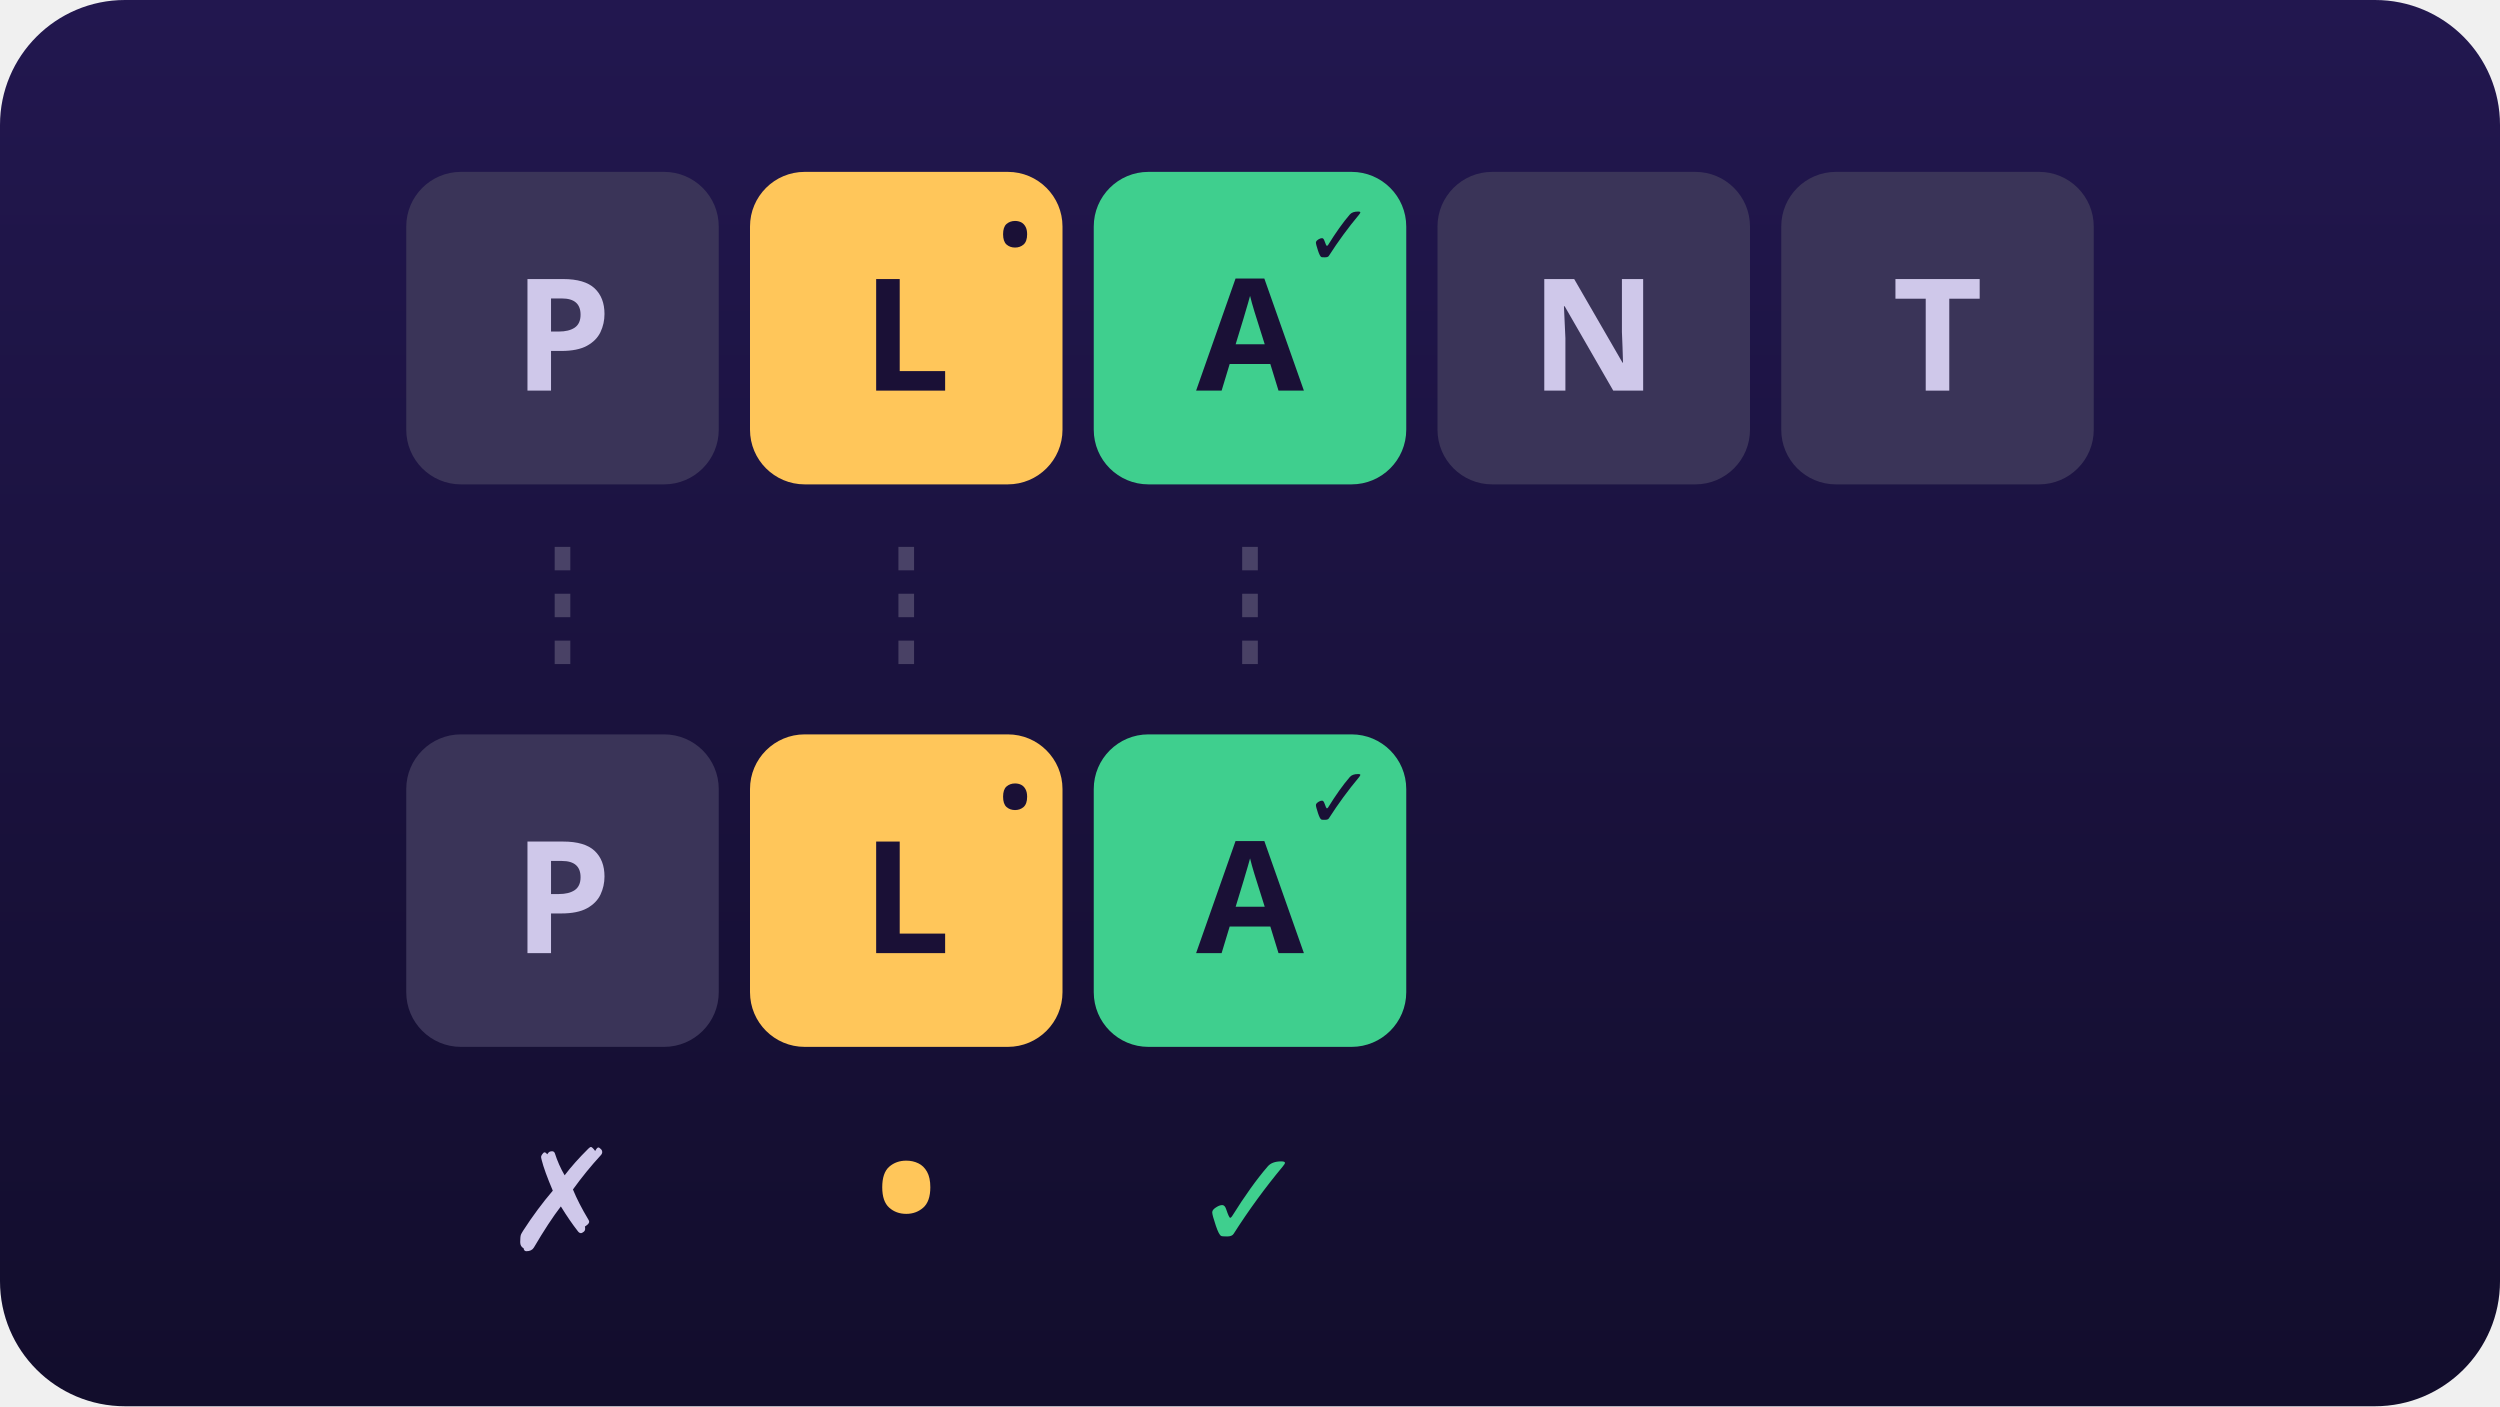
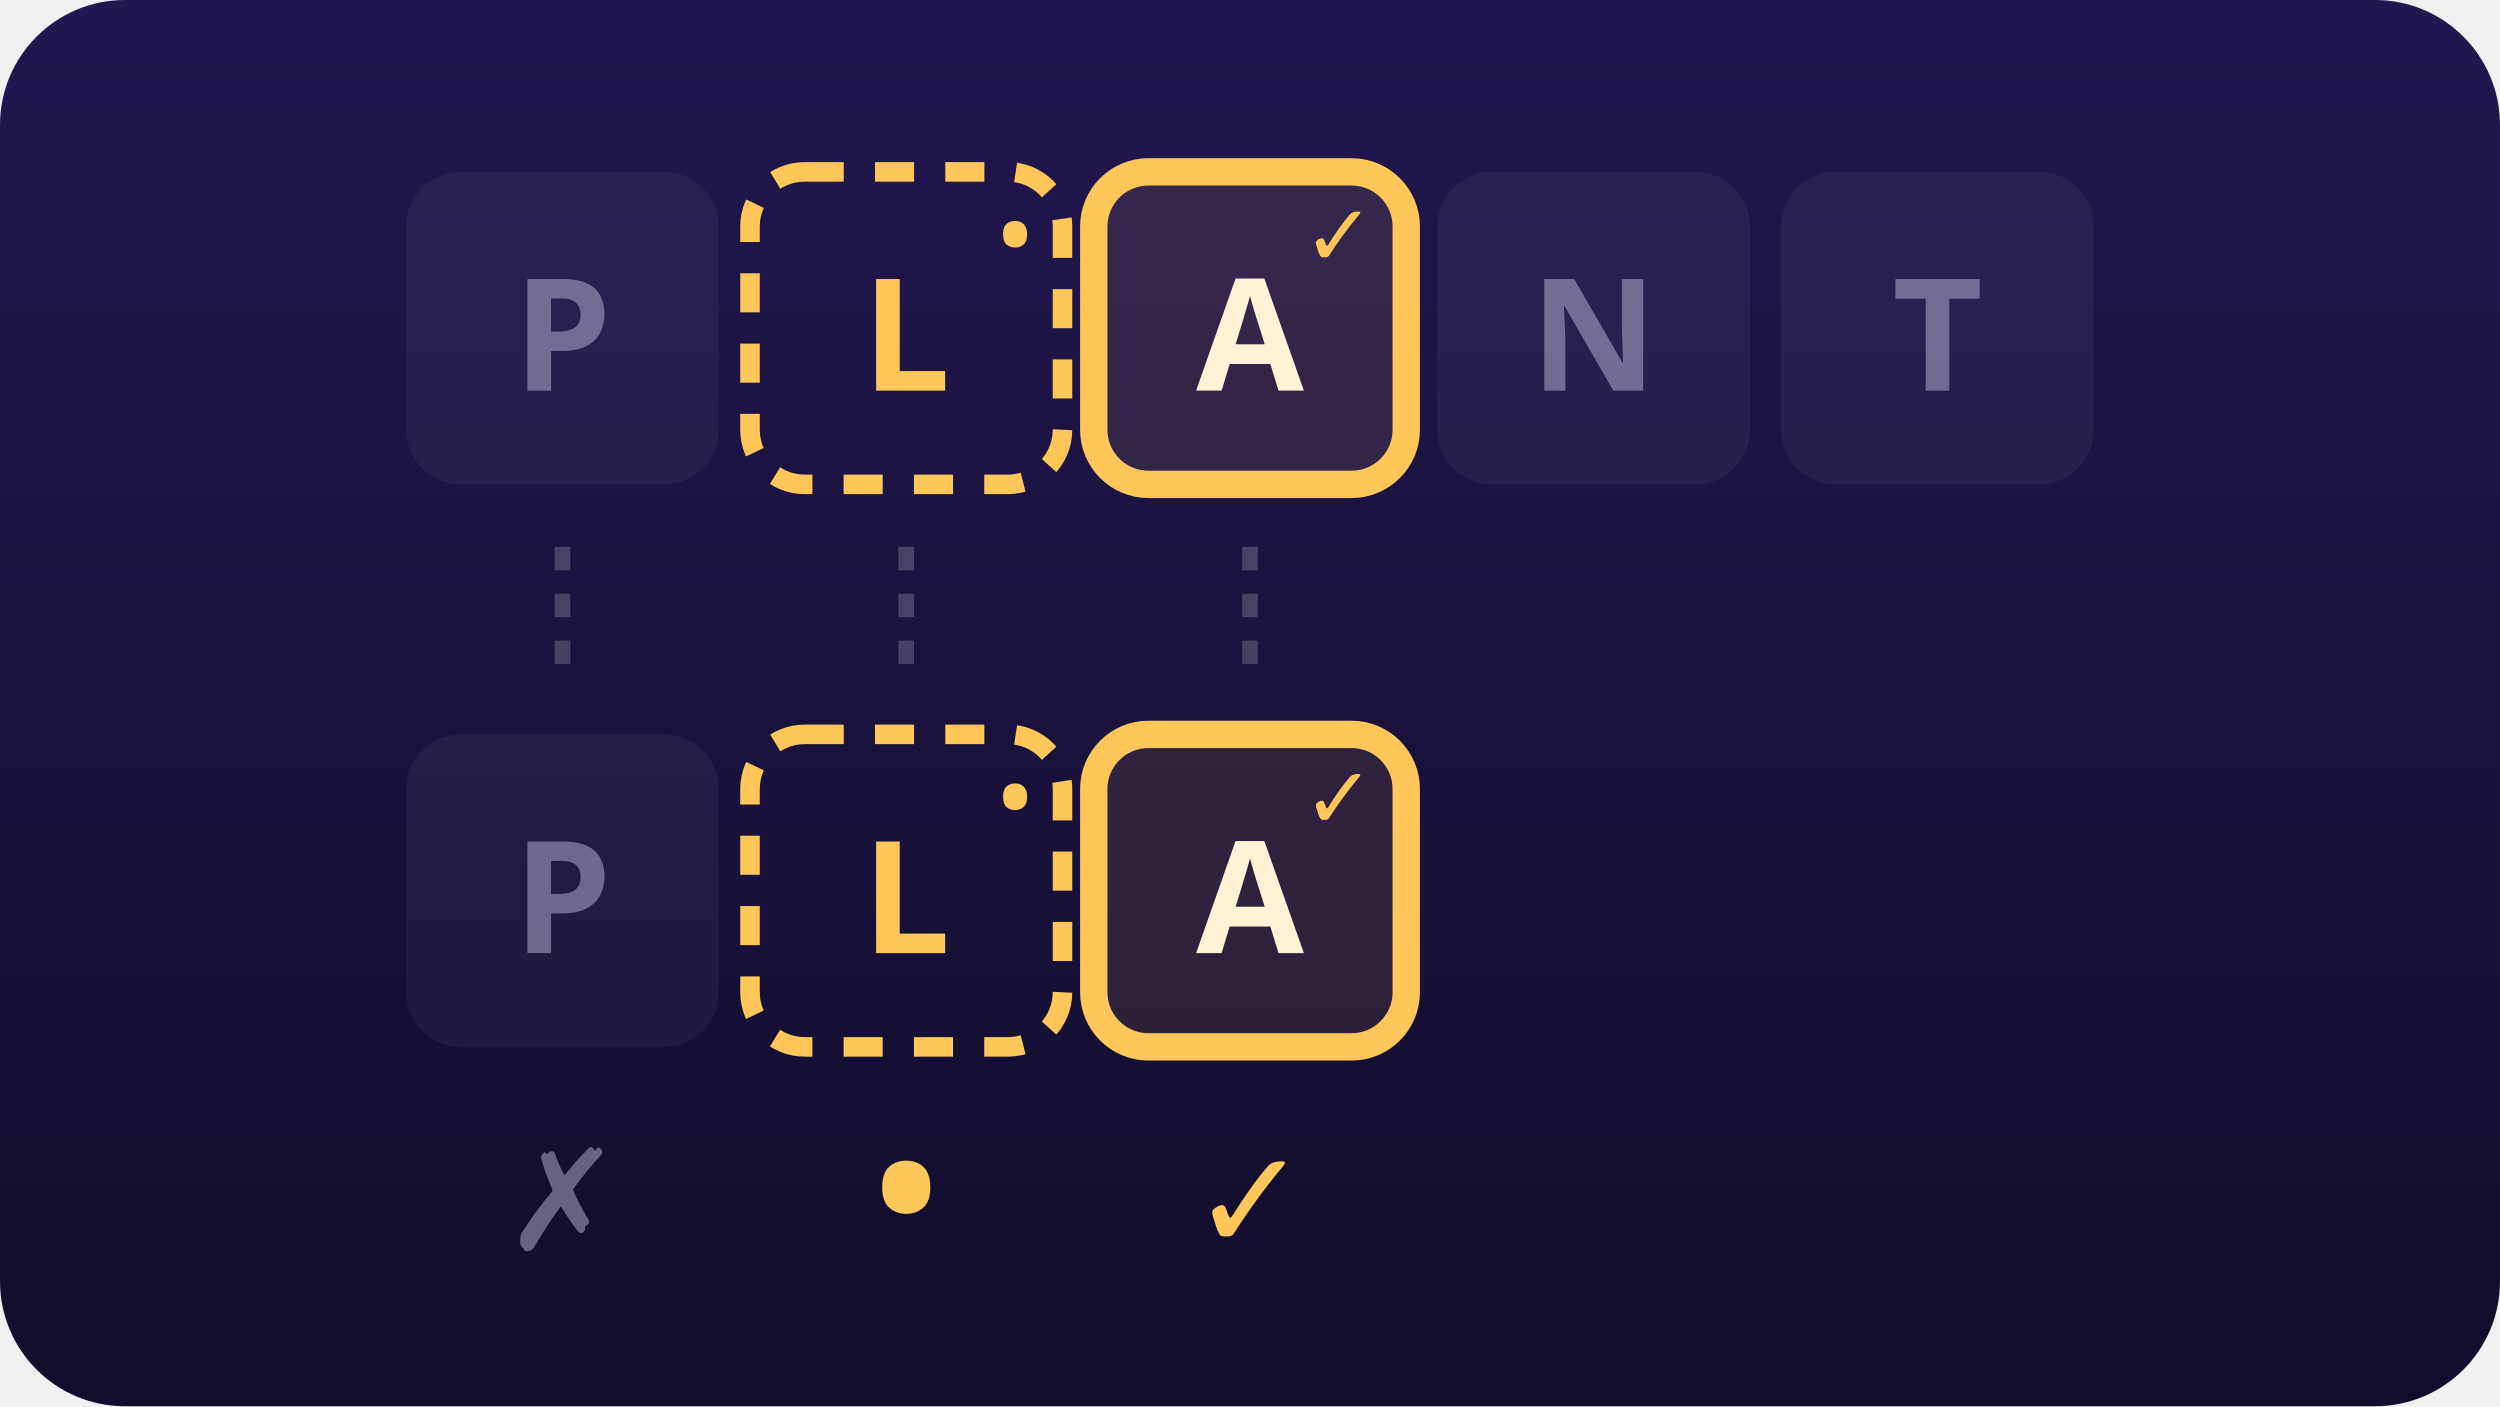
<svg xmlns="http://www.w3.org/2000/svg" viewBox="0 0 320 180" width="320" height="180">
  <defs>
    <linearGradient id="ff2bg" x1="0" y1="0" x2="0" y2="1">
      <stop offset="0" stop-color="#22174f" />
      <stop offset="1" stop-color="#120d2c" />
    </linearGradient>
    <linearGradient id="ff2gb" gradientUnits="userSpaceOnUse" x1="4" y1="0" x2="60" y2="0">
      <stop offset="0" stop-color="#fff3d6" />
      <stop offset=".45" stop-color="#ffc65a" />
      <stop offset="1" stop-color="#ff9440" />
    </linearGradient>
    <radialGradient id="ff2hl" cx=".6" cy=".5" r=".5">
      <stop offset="0" stop-color="#ffc65a" stop-opacity=".4" />
      <stop offset="1" stop-color="#ffc65a" stop-opacity="0" />
    </radialGradient>
  </defs>
  <rect width="320" height="180" rx="16" fill="url(#ff2bg)" />
-   <rect x="52" y="22" width="40" height="40" rx="7" fill="#3a3458" />
-   <text x="72.0" y="50.0" text-anchor="middle" font-family="system-ui,sans-serif" font-size="20.0" font-weight="800" fill="#cfc8ea">P</text>
-   <rect x="96" y="22" width="40" height="40" rx="7" fill="#ffc65a" />
-   <text x="116.0" y="50.0" text-anchor="middle" font-family="system-ui,sans-serif" font-size="20.0" font-weight="800" fill="#1a1036">L</text>
-   <text x="132" y="34" text-anchor="end" font-family="system-ui,sans-serif" font-size="11" font-weight="900" fill="#1a1036">•</text>
-   <rect x="140" y="22" width="40" height="40" rx="7" fill="#3fcf8e" />
-   <text x="160.0" y="50.0" text-anchor="middle" font-family="system-ui,sans-serif" font-size="20.0" font-weight="800" fill="#1a1036">A</text>
-   <text x="176" y="34" text-anchor="end" font-family="system-ui,sans-serif" font-size="11" font-weight="900" fill="#1a1036">✓</text>
-   <rect x="184" y="22" width="40" height="40" rx="7" fill="#3a3458" />
-   <text x="204.0" y="50.0" text-anchor="middle" font-family="system-ui,sans-serif" font-size="20.0" font-weight="800" fill="#cfc8ea">N</text>
-   <rect x="228" y="22" width="40" height="40" rx="7" fill="#3a3458" />
-   <text x="248.0" y="50.0" text-anchor="middle" font-family="system-ui,sans-serif" font-size="20.0" font-weight="800" fill="#cfc8ea">T</text>
+   <rect x="52" y="22" width="40" height="40" rx="7" fill="#ffffff" fill-opacity=".05" />
+   <text x="72.0" y="50.0" text-anchor="middle" font-family="system-ui,sans-serif" font-size="20.0" font-weight="800" fill="#cfc8ea" fill-opacity=".45">P</text>
+   <rect x="96" y="22" width="40" height="40" rx="7" fill="none" stroke="#ffc65a" stroke-width="2.5" stroke-dasharray="5 4" />
+   <text x="116.0" y="50.0" text-anchor="middle" font-family="system-ui,sans-serif" font-size="20.0" font-weight="800" fill="#ffc65a">L</text>
+   <text x="132" y="34" text-anchor="end" font-family="system-ui,sans-serif" font-size="11" font-weight="900" fill="#ffc65a">•</text>
+   <rect x="140" y="22" width="40" height="40" rx="7" fill="#ffc65a" fill-opacity=".1" stroke="#ffc65a" stroke-width="3.5" />
+   <text x="160.0" y="50.0" text-anchor="middle" font-family="system-ui,sans-serif" font-size="20.0" font-weight="800" fill="#fff3d6">A</text>
+   <text x="176" y="34" text-anchor="end" font-family="system-ui,sans-serif" font-size="11" font-weight="900" fill="#ffc65a">✓</text>
+   <rect x="184" y="22" width="40" height="40" rx="7" fill="#ffffff" fill-opacity=".05" />
+   <text x="204.0" y="50.0" text-anchor="middle" font-family="system-ui,sans-serif" font-size="20.0" font-weight="800" fill="#cfc8ea" fill-opacity=".45">N</text>
+   <rect x="228" y="22" width="40" height="40" rx="7" fill="#ffffff" fill-opacity=".05" />
+   <text x="248.0" y="50.0" text-anchor="middle" font-family="system-ui,sans-serif" font-size="20.0" font-weight="800" fill="#cfc8ea" fill-opacity=".45">T</text>
  <path d="M116 70 v18 M160 70 v18" stroke="#ffffff33" stroke-width="2" stroke-dasharray="3 3" />
  <path d="M72 70 v18" stroke="#ffffff33" stroke-width="2" stroke-dasharray="3 3" />
-   <rect x="96" y="94" width="40" height="40" rx="7" fill="#ffc65a" />
-   <text x="116.0" y="122.0" text-anchor="middle" font-family="system-ui,sans-serif" font-size="20.0" font-weight="800" fill="#1a1036">L</text>
-   <text x="132" y="106" text-anchor="end" font-family="system-ui,sans-serif" font-size="11" font-weight="900" fill="#1a1036">•</text>
-   <rect x="140" y="94" width="40" height="40" rx="7" fill="#3fcf8e" />
-   <text x="160.0" y="122.0" text-anchor="middle" font-family="system-ui,sans-serif" font-size="20.0" font-weight="800" fill="#1a1036">A</text>
-   <text x="176" y="106" text-anchor="end" font-family="system-ui,sans-serif" font-size="11" font-weight="900" fill="#1a1036">✓</text>
-   <rect x="52" y="94" width="40" height="40" rx="7" fill="#3a3458" />
-   <text x="72.0" y="122.0" text-anchor="middle" font-family="system-ui,sans-serif" font-size="20.0" font-weight="800" fill="#cfc8ea">P</text>
-   <text x="72" y="160" text-anchor="middle" font-family="system-ui,sans-serif" font-size="18" font-weight="800" fill="#cfc8ea">✗</text>
+   <rect x="96" y="94" width="40" height="40" rx="7" fill="none" stroke="#ffc65a" stroke-width="2.5" stroke-dasharray="5 4" />
+   <text x="116.0" y="122.0" text-anchor="middle" font-family="system-ui,sans-serif" font-size="20.0" font-weight="800" fill="#ffc65a">L</text>
+   <text x="132" y="106" text-anchor="end" font-family="system-ui,sans-serif" font-size="11" font-weight="900" fill="#ffc65a">•</text>
+   <rect x="140" y="94" width="40" height="40" rx="7" fill="#ffc65a" fill-opacity=".1" stroke="#ffc65a" stroke-width="3.5" />
+   <text x="160.0" y="122.0" text-anchor="middle" font-family="system-ui,sans-serif" font-size="20.0" font-weight="800" fill="#fff3d6">A</text>
+   <text x="176" y="106" text-anchor="end" font-family="system-ui,sans-serif" font-size="11" font-weight="900" fill="#ffc65a">✓</text>
+   <rect x="52" y="94" width="40" height="40" rx="7" fill="#ffffff" fill-opacity=".05" />
+   <text x="72.0" y="122.0" text-anchor="middle" font-family="system-ui,sans-serif" font-size="20.0" font-weight="800" fill="#cfc8ea" fill-opacity=".45">P</text>
+   <text x="72" y="160" text-anchor="middle" font-family="system-ui,sans-serif" font-size="18" font-weight="800" fill="#cfc8ea" fill-opacity=".45">✗</text>
  <text x="116" y="160" text-anchor="middle" font-family="system-ui,sans-serif" font-size="22" font-weight="800" fill="#ffc65a">•</text>
-   <text x="160" y="160" text-anchor="middle" font-family="system-ui,sans-serif" font-size="18" font-weight="800" fill="#3fcf8e">✓</text>
+   <text x="160" y="160" text-anchor="middle" font-family="system-ui,sans-serif" font-size="18" font-weight="800" fill="#ffc65a">✓</text>
</svg>
